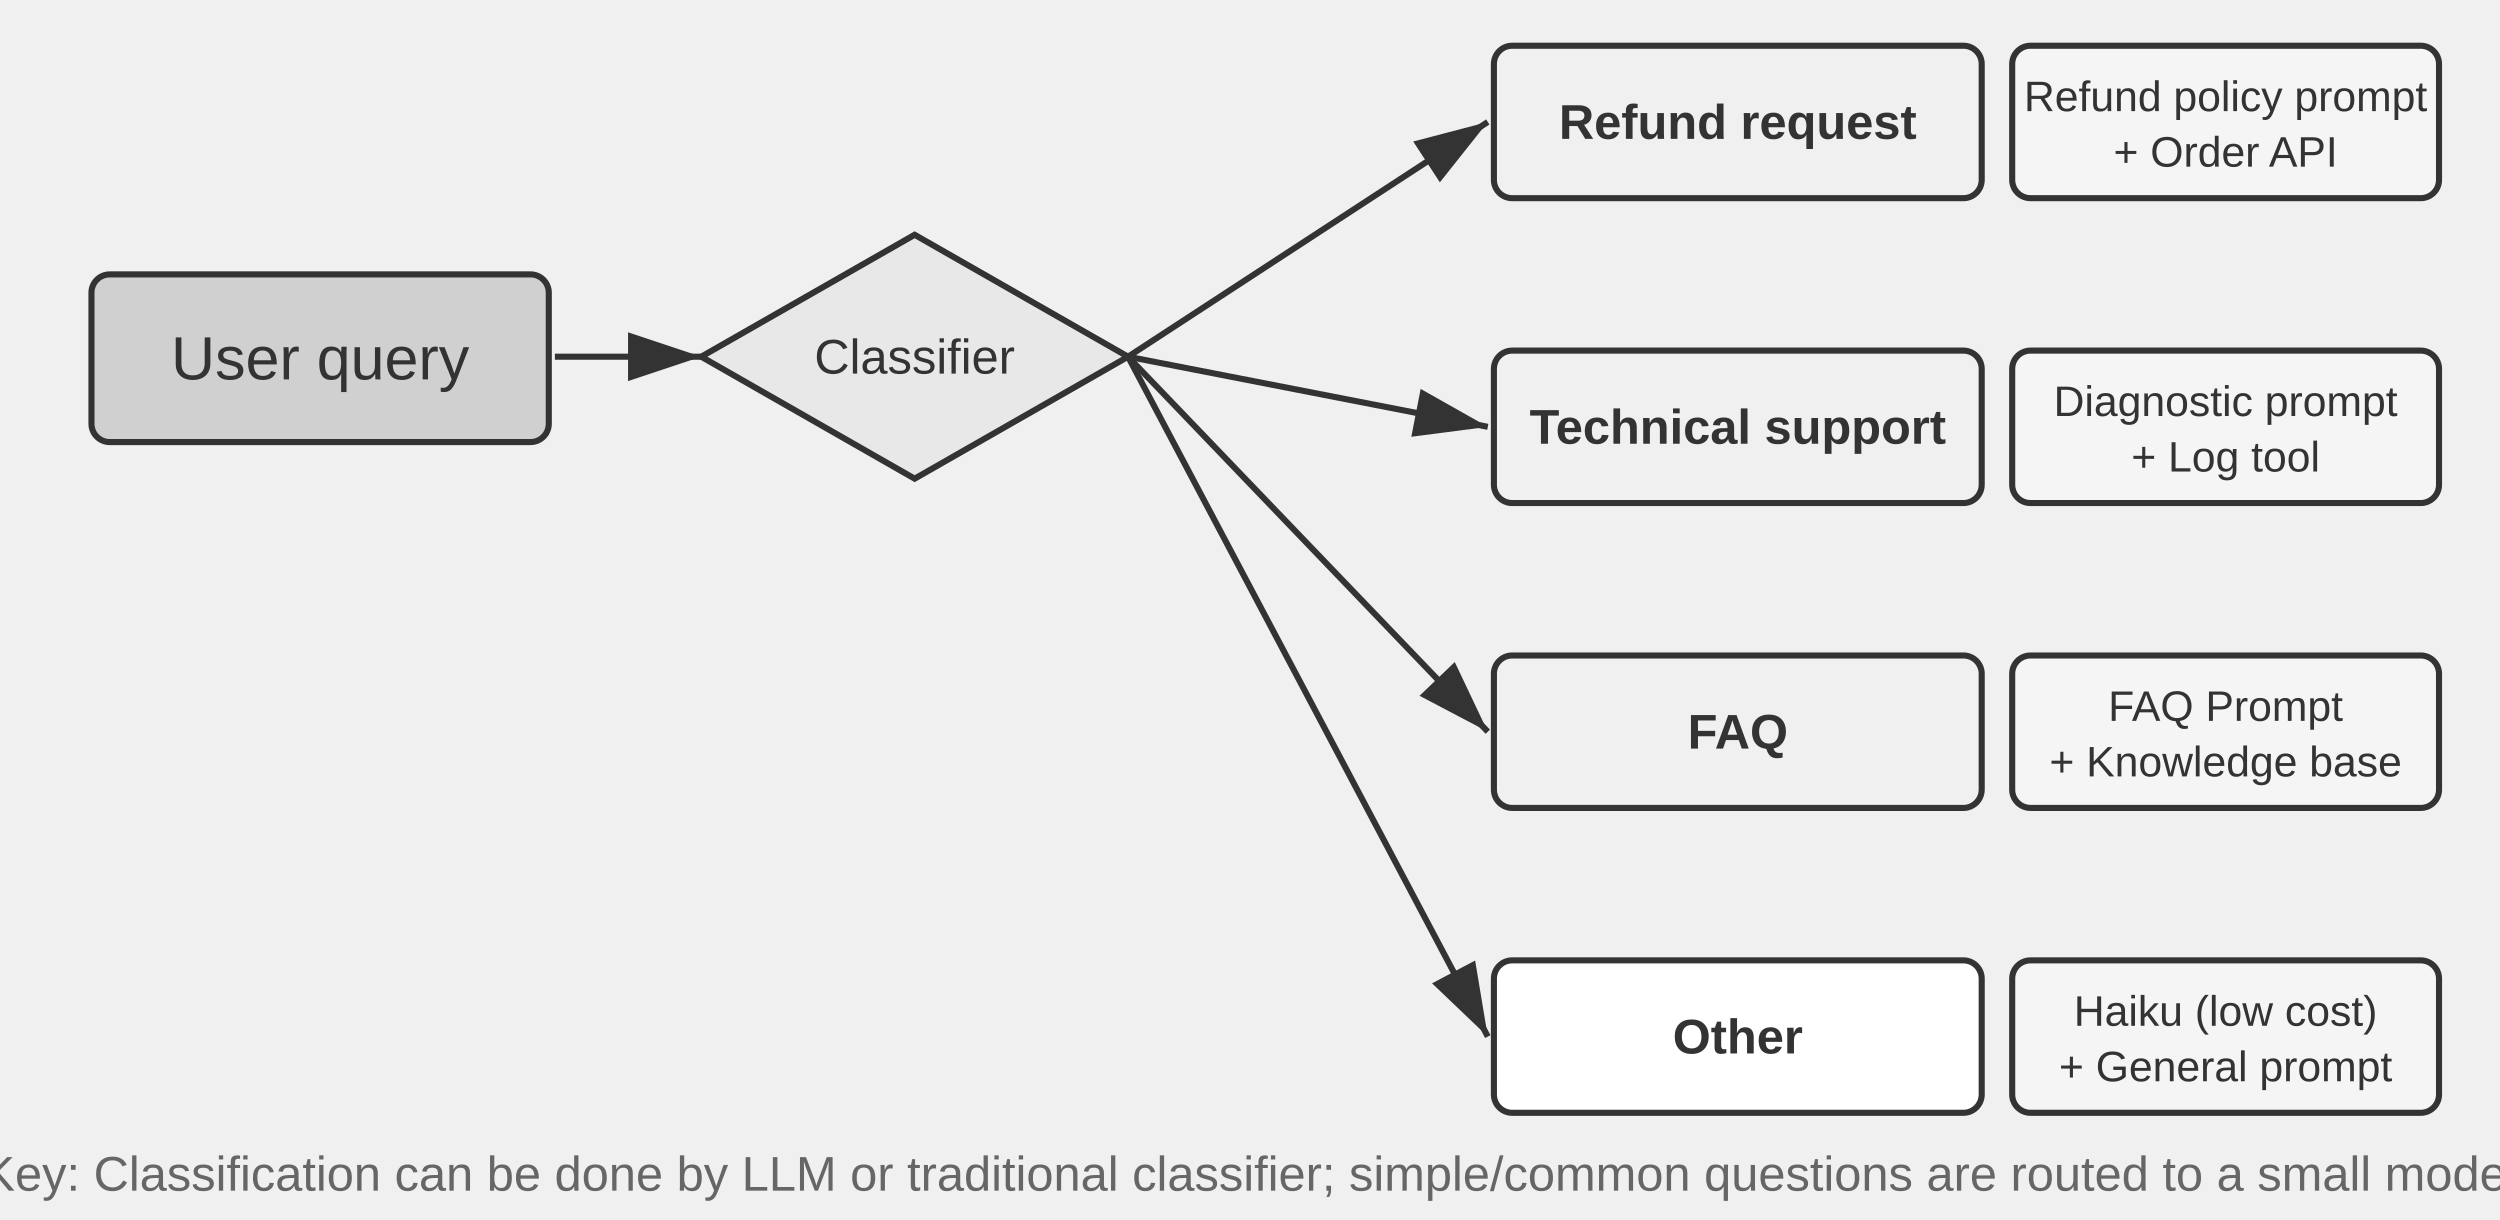
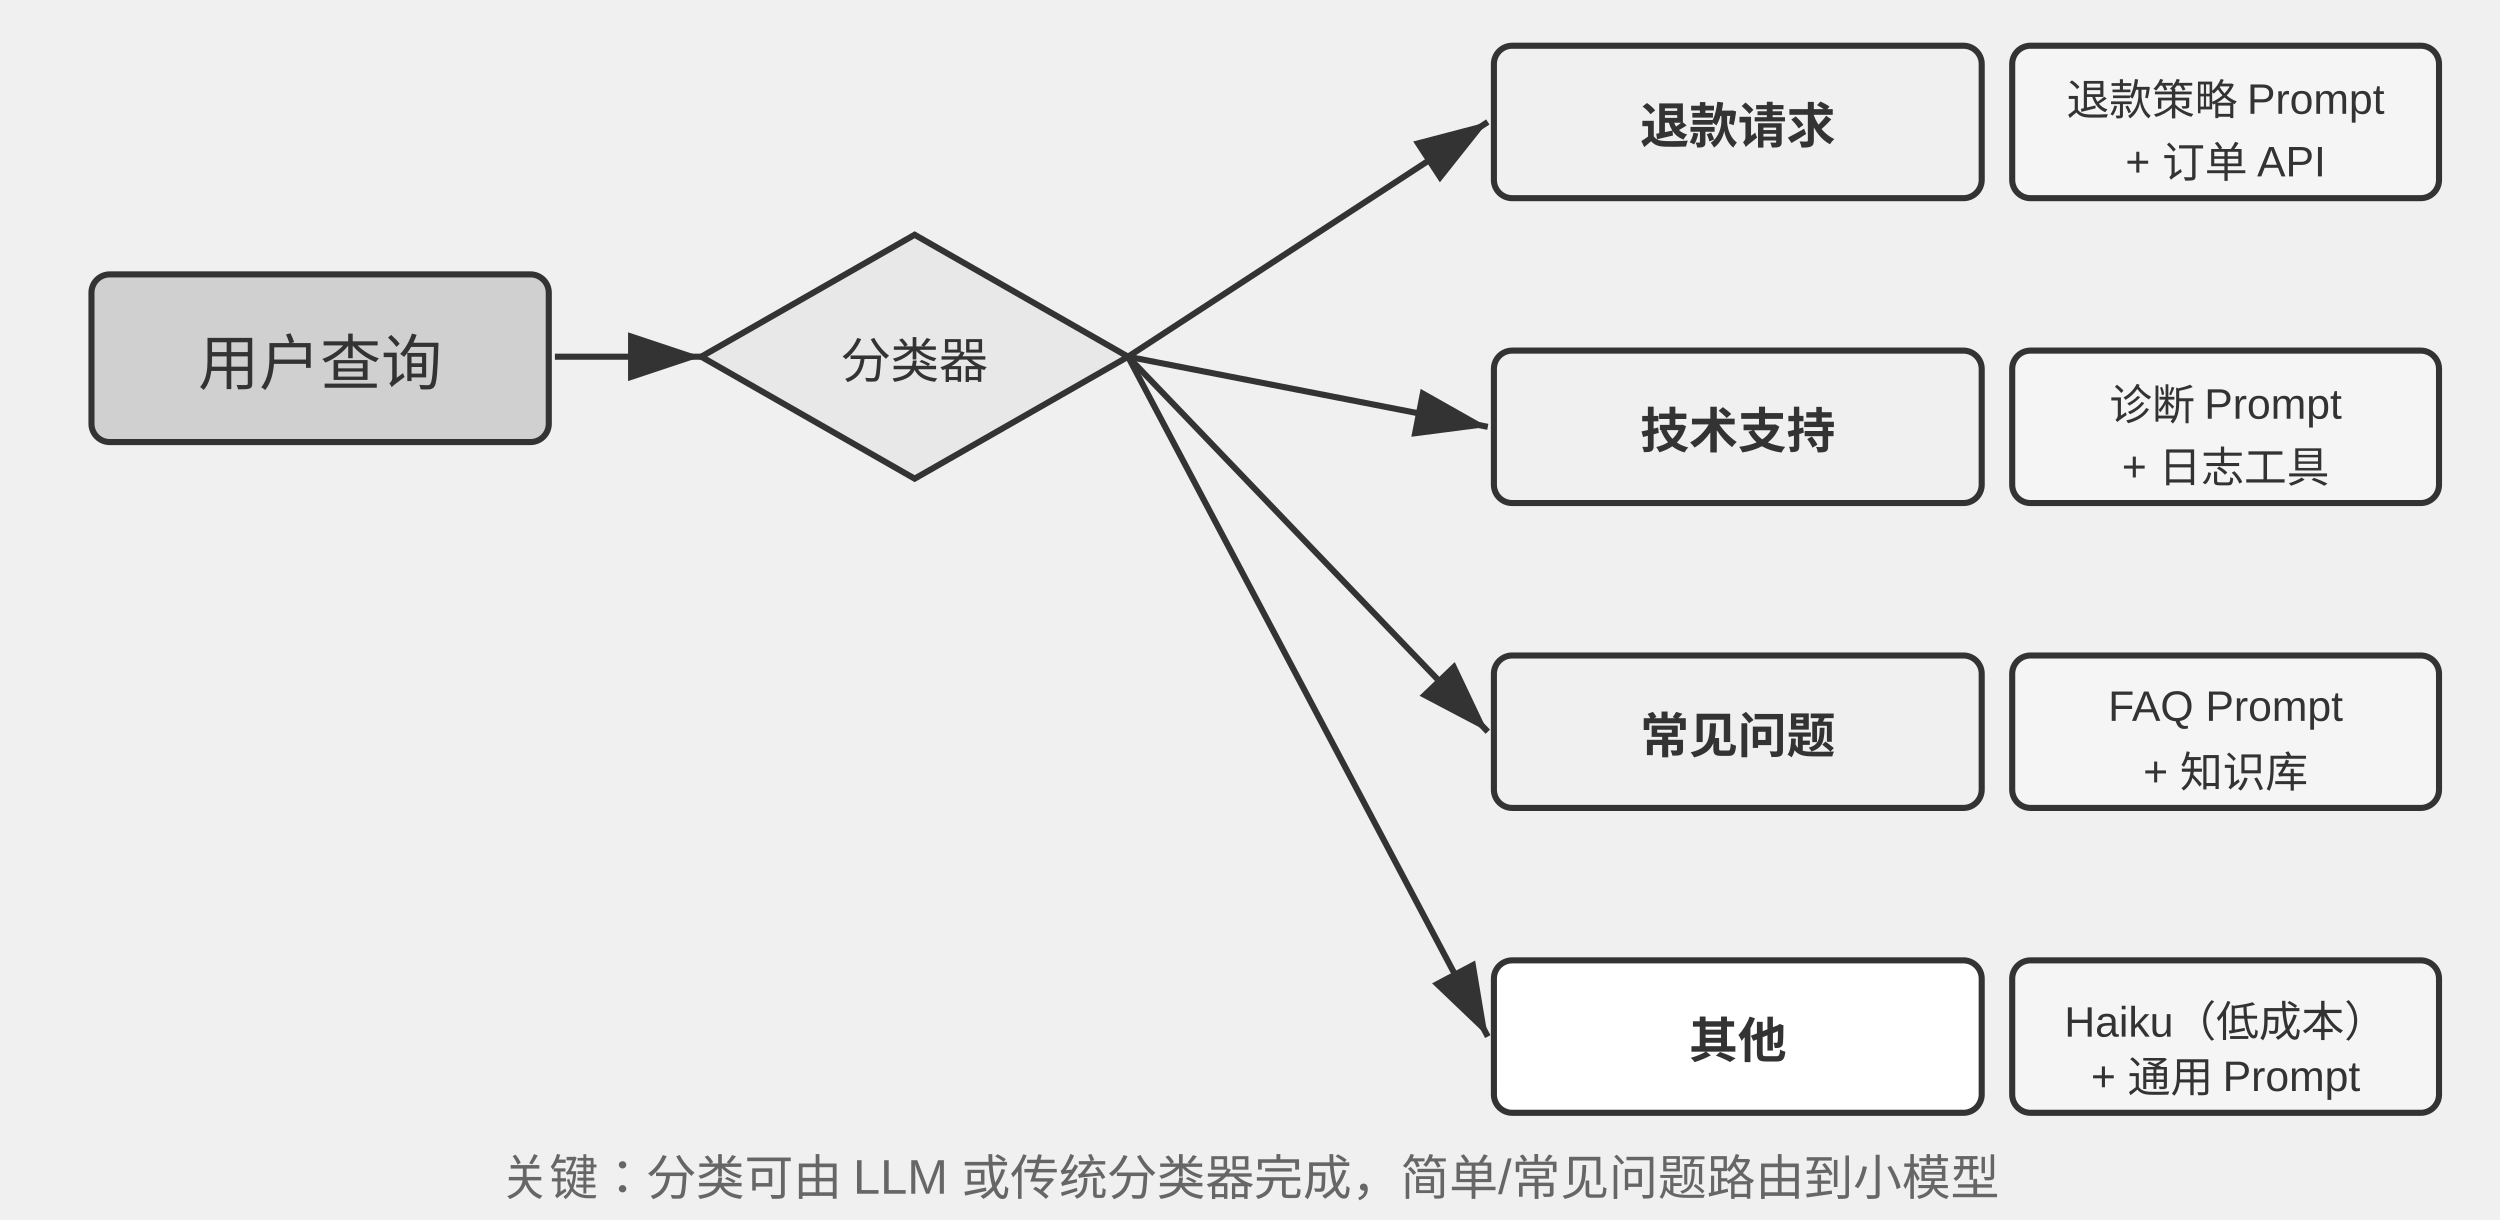
<svg xmlns="http://www.w3.org/2000/svg" viewBox="0 40 820 400" width="820" height="400" style="background:#ffffff">
  <defs>
    <marker id="ah" markerWidth="12" markerHeight="8" refX="12" refY="4" orient="auto">
      <polygon points="0 0, 12 4, 0 8" fill="#333333" />
    </marker>
    <marker id="ah-light" markerWidth="12" markerHeight="8" refX="12" refY="4" orient="auto">
      <polygon points="0 0, 12 4, 0 8" fill="#999999" />
    </marker>
  </defs>
  <rect x="30" y="130" width="150" height="55" rx="6" fill="#d0d0d0" stroke="#333333" stroke-width="2" />
-   <text x="105.0" y="157.5" font-family="Arial, 'Helvetica Neue', Helvetica, 'PingFang SC', 'Microsoft YaHei', sans-serif" font-size="20" fill="#333333" text-anchor="middle" dominant-baseline="central" font-weight="normal">User query</text>
+   <text x="105.0" y="157.5" font-family="Arial, 'Helvetica Neue', Helvetica, 'PingFang SC', 'Microsoft YaHei', sans-serif" font-size="20" fill="#333333" text-anchor="middle" dominant-baseline="central" font-weight="normal">用户查询</text>
  <polygon points="300,117.0 370.0,157 300,197.0 230.0,157" fill="#e8e8e8" stroke="#333333" stroke-width="2" />
-   <text x="300" y="157" font-family="Arial, 'Helvetica Neue', Helvetica, 'PingFang SC', 'Microsoft YaHei', sans-serif" font-size="16" fill="#333333" text-anchor="middle" dominant-baseline="central">Classifier</text>
+   <text x="300" y="157" font-family="Arial, 'Helvetica Neue', Helvetica, 'PingFang SC', 'Microsoft YaHei', sans-serif" font-size="16" fill="#333333" text-anchor="middle" dominant-baseline="central">分类器</text>
  <line x1="182" y1="157" x2="230" y2="157" stroke="#333333" stroke-width="2" marker-end="url(#ah)" />
  <rect x="490" y="55" width="160" height="50" rx="6" fill="#f0f0f0" stroke="#333333" stroke-width="2" />
-   <text x="570.0" y="80.0" font-family="Arial, 'Helvetica Neue', Helvetica, 'PingFang SC', 'Microsoft YaHei', sans-serif" font-size="16" fill="#333333" text-anchor="middle" dominant-baseline="central" font-weight="bold">Refund request</text>
+   <text x="570.0" y="80.0" font-family="Arial, 'Helvetica Neue', Helvetica, 'PingFang SC', 'Microsoft YaHei', sans-serif" font-size="16" fill="#333333" text-anchor="middle" dominant-baseline="central" font-weight="bold">退款请求</text>
  <rect x="660" y="55" width="140" height="50" rx="6" fill="#f5f5f5" stroke="#333333" stroke-width="2" />
-   <text x="730.0" y="71.6" font-family="Arial, 'Helvetica Neue', Helvetica, 'PingFang SC', 'Microsoft YaHei', sans-serif" font-size="14" fill="#333333" text-anchor="middle" dominant-baseline="central" font-weight="normal">Refund policy prompt</text>
-   <text x="730.0" y="89.8" font-family="Arial, 'Helvetica Neue', Helvetica, 'PingFang SC', 'Microsoft YaHei', sans-serif" font-size="14" fill="#333333" text-anchor="middle" dominant-baseline="central" font-weight="normal">+ Order API</text>
+   <text x="730.0" y="71.6" font-family="Arial, 'Helvetica Neue', Helvetica, 'PingFang SC', 'Microsoft YaHei', sans-serif" font-size="14" fill="#333333" text-anchor="middle" dominant-baseline="central" font-weight="normal">退款策略 Prompt</text>
+   <text x="730.0" y="89.8" font-family="Arial, 'Helvetica Neue', Helvetica, 'PingFang SC', 'Microsoft YaHei', sans-serif" font-size="14" fill="#333333" text-anchor="middle" dominant-baseline="central" font-weight="normal">+ 订单 API</text>
  <line x1="370" y1="157" x2="488" y2="80" stroke="#333333" stroke-width="2" marker-end="url(#ah)" />
  <rect x="490" y="155" width="160" height="50" rx="6" fill="#f0f0f0" stroke="#333333" stroke-width="2" />
-   <text x="570.0" y="180.0" font-family="Arial, 'Helvetica Neue', Helvetica, 'PingFang SC', 'Microsoft YaHei', sans-serif" font-size="16" fill="#333333" text-anchor="middle" dominant-baseline="central" font-weight="bold">Technical support</text>
+   <text x="570.0" y="180.0" font-family="Arial, 'Helvetica Neue', Helvetica, 'PingFang SC', 'Microsoft YaHei', sans-serif" font-size="16" fill="#333333" text-anchor="middle" dominant-baseline="central" font-weight="bold">技术支持</text>
  <rect x="660" y="155" width="140" height="50" rx="6" fill="#f5f5f5" stroke="#333333" stroke-width="2" />
-   <text x="730.0" y="171.6" font-family="Arial, 'Helvetica Neue', Helvetica, 'PingFang SC', 'Microsoft YaHei', sans-serif" font-size="14" fill="#333333" text-anchor="middle" dominant-baseline="central" font-weight="normal">Diagnostic prompt</text>
-   <text x="730.0" y="189.8" font-family="Arial, 'Helvetica Neue', Helvetica, 'PingFang SC', 'Microsoft YaHei', sans-serif" font-size="14" fill="#333333" text-anchor="middle" dominant-baseline="central" font-weight="normal">+ Log tool</text>
+   <text x="730.0" y="171.6" font-family="Arial, 'Helvetica Neue', Helvetica, 'PingFang SC', 'Microsoft YaHei', sans-serif" font-size="14" fill="#333333" text-anchor="middle" dominant-baseline="central" font-weight="normal">诊断 Prompt</text>
+   <text x="730.0" y="189.8" font-family="Arial, 'Helvetica Neue', Helvetica, 'PingFang SC', 'Microsoft YaHei', sans-serif" font-size="14" fill="#333333" text-anchor="middle" dominant-baseline="central" font-weight="normal">+ 日志工具</text>
  <line x1="370" y1="157" x2="488" y2="180" stroke="#333333" stroke-width="2" marker-end="url(#ah)" />
  <rect x="490" y="255" width="160" height="50" rx="6" fill="#f0f0f0" stroke="#333333" stroke-width="2" />
-   <text x="570.0" y="280.0" font-family="Arial, 'Helvetica Neue', Helvetica, 'PingFang SC', 'Microsoft YaHei', sans-serif" font-size="16" fill="#333333" text-anchor="middle" dominant-baseline="central" font-weight="bold">FAQ</text>
+   <text x="570.0" y="280.0" font-family="Arial, 'Helvetica Neue', Helvetica, 'PingFang SC', 'Microsoft YaHei', sans-serif" font-size="16" fill="#333333" text-anchor="middle" dominant-baseline="central" font-weight="bold">常见问题</text>
  <rect x="660" y="255" width="140" height="50" rx="6" fill="#f5f5f5" stroke="#333333" stroke-width="2" />
  <text x="730.0" y="271.6" font-family="Arial, 'Helvetica Neue', Helvetica, 'PingFang SC', 'Microsoft YaHei', sans-serif" font-size="14" fill="#333333" text-anchor="middle" dominant-baseline="central" font-weight="normal">FAQ Prompt</text>
-   <text x="730.0" y="289.8" font-family="Arial, 'Helvetica Neue', Helvetica, 'PingFang SC', 'Microsoft YaHei', sans-serif" font-size="14" fill="#333333" text-anchor="middle" dominant-baseline="central" font-weight="normal">+ Knowledge base</text>
+   <text x="730.0" y="289.8" font-family="Arial, 'Helvetica Neue', Helvetica, 'PingFang SC', 'Microsoft YaHei', sans-serif" font-size="14" fill="#333333" text-anchor="middle" dominant-baseline="central" font-weight="normal">+ 知识库</text>
  <line x1="370" y1="157" x2="488" y2="280" stroke="#333333" stroke-width="2" marker-end="url(#ah)" />
  <rect x="490" y="355" width="160" height="50" rx="6" fill="#ffffff" stroke="#333333" stroke-width="2" />
-   <text x="570.0" y="380.0" font-family="Arial, 'Helvetica Neue', Helvetica, 'PingFang SC', 'Microsoft YaHei', sans-serif" font-size="16" fill="#333333" text-anchor="middle" dominant-baseline="central" font-weight="bold">Other</text>
+   <text x="570.0" y="380.0" font-family="Arial, 'Helvetica Neue', Helvetica, 'PingFang SC', 'Microsoft YaHei', sans-serif" font-size="16" fill="#333333" text-anchor="middle" dominant-baseline="central" font-weight="bold">其他</text>
  <rect x="660" y="355" width="140" height="50" rx="6" fill="#f5f5f5" stroke="#333333" stroke-width="2" />
-   <text x="730.0" y="371.6" font-family="Arial, 'Helvetica Neue', Helvetica, 'PingFang SC', 'Microsoft YaHei', sans-serif" font-size="14" fill="#333333" text-anchor="middle" dominant-baseline="central" font-weight="normal">Haiku (low cost)</text>
-   <text x="730.0" y="389.8" font-family="Arial, 'Helvetica Neue', Helvetica, 'PingFang SC', 'Microsoft YaHei', sans-serif" font-size="14" fill="#333333" text-anchor="middle" dominant-baseline="central" font-weight="normal">+ General prompt</text>
+   <text x="730.0" y="371.6" font-family="Arial, 'Helvetica Neue', Helvetica, 'PingFang SC', 'Microsoft YaHei', sans-serif" font-size="14" fill="#333333" text-anchor="middle" dominant-baseline="central" font-weight="normal">Haiku（低成本）</text>
+   <text x="730.0" y="389.8" font-family="Arial, 'Helvetica Neue', Helvetica, 'PingFang SC', 'Microsoft YaHei', sans-serif" font-size="14" fill="#333333" text-anchor="middle" dominant-baseline="central" font-weight="normal">+ 通用 Prompt</text>
  <line x1="370" y1="157" x2="488" y2="380" stroke="#333333" stroke-width="2" marker-end="url(#ah)" />
-   <text x="410" y="425" font-family="Arial, 'Helvetica Neue', Helvetica, 'PingFang SC', 'Microsoft YaHei', sans-serif" font-size="16" fill="#666666" text-anchor="middle" dominant-baseline="central" font-weight="normal">Key: Classification can be done by LLM or traditional classifier; simple/common questions are routed to a small model</text>
+   <text x="410" y="425" font-family="Arial, 'Helvetica Neue', Helvetica, 'PingFang SC', 'Microsoft YaHei', sans-serif" font-size="16" fill="#666666" text-anchor="middle" dominant-baseline="central" font-weight="normal">关键：分类可由 LLM 或传统分类器完成，简单/常见问题路由到小模型</text>
</svg>
